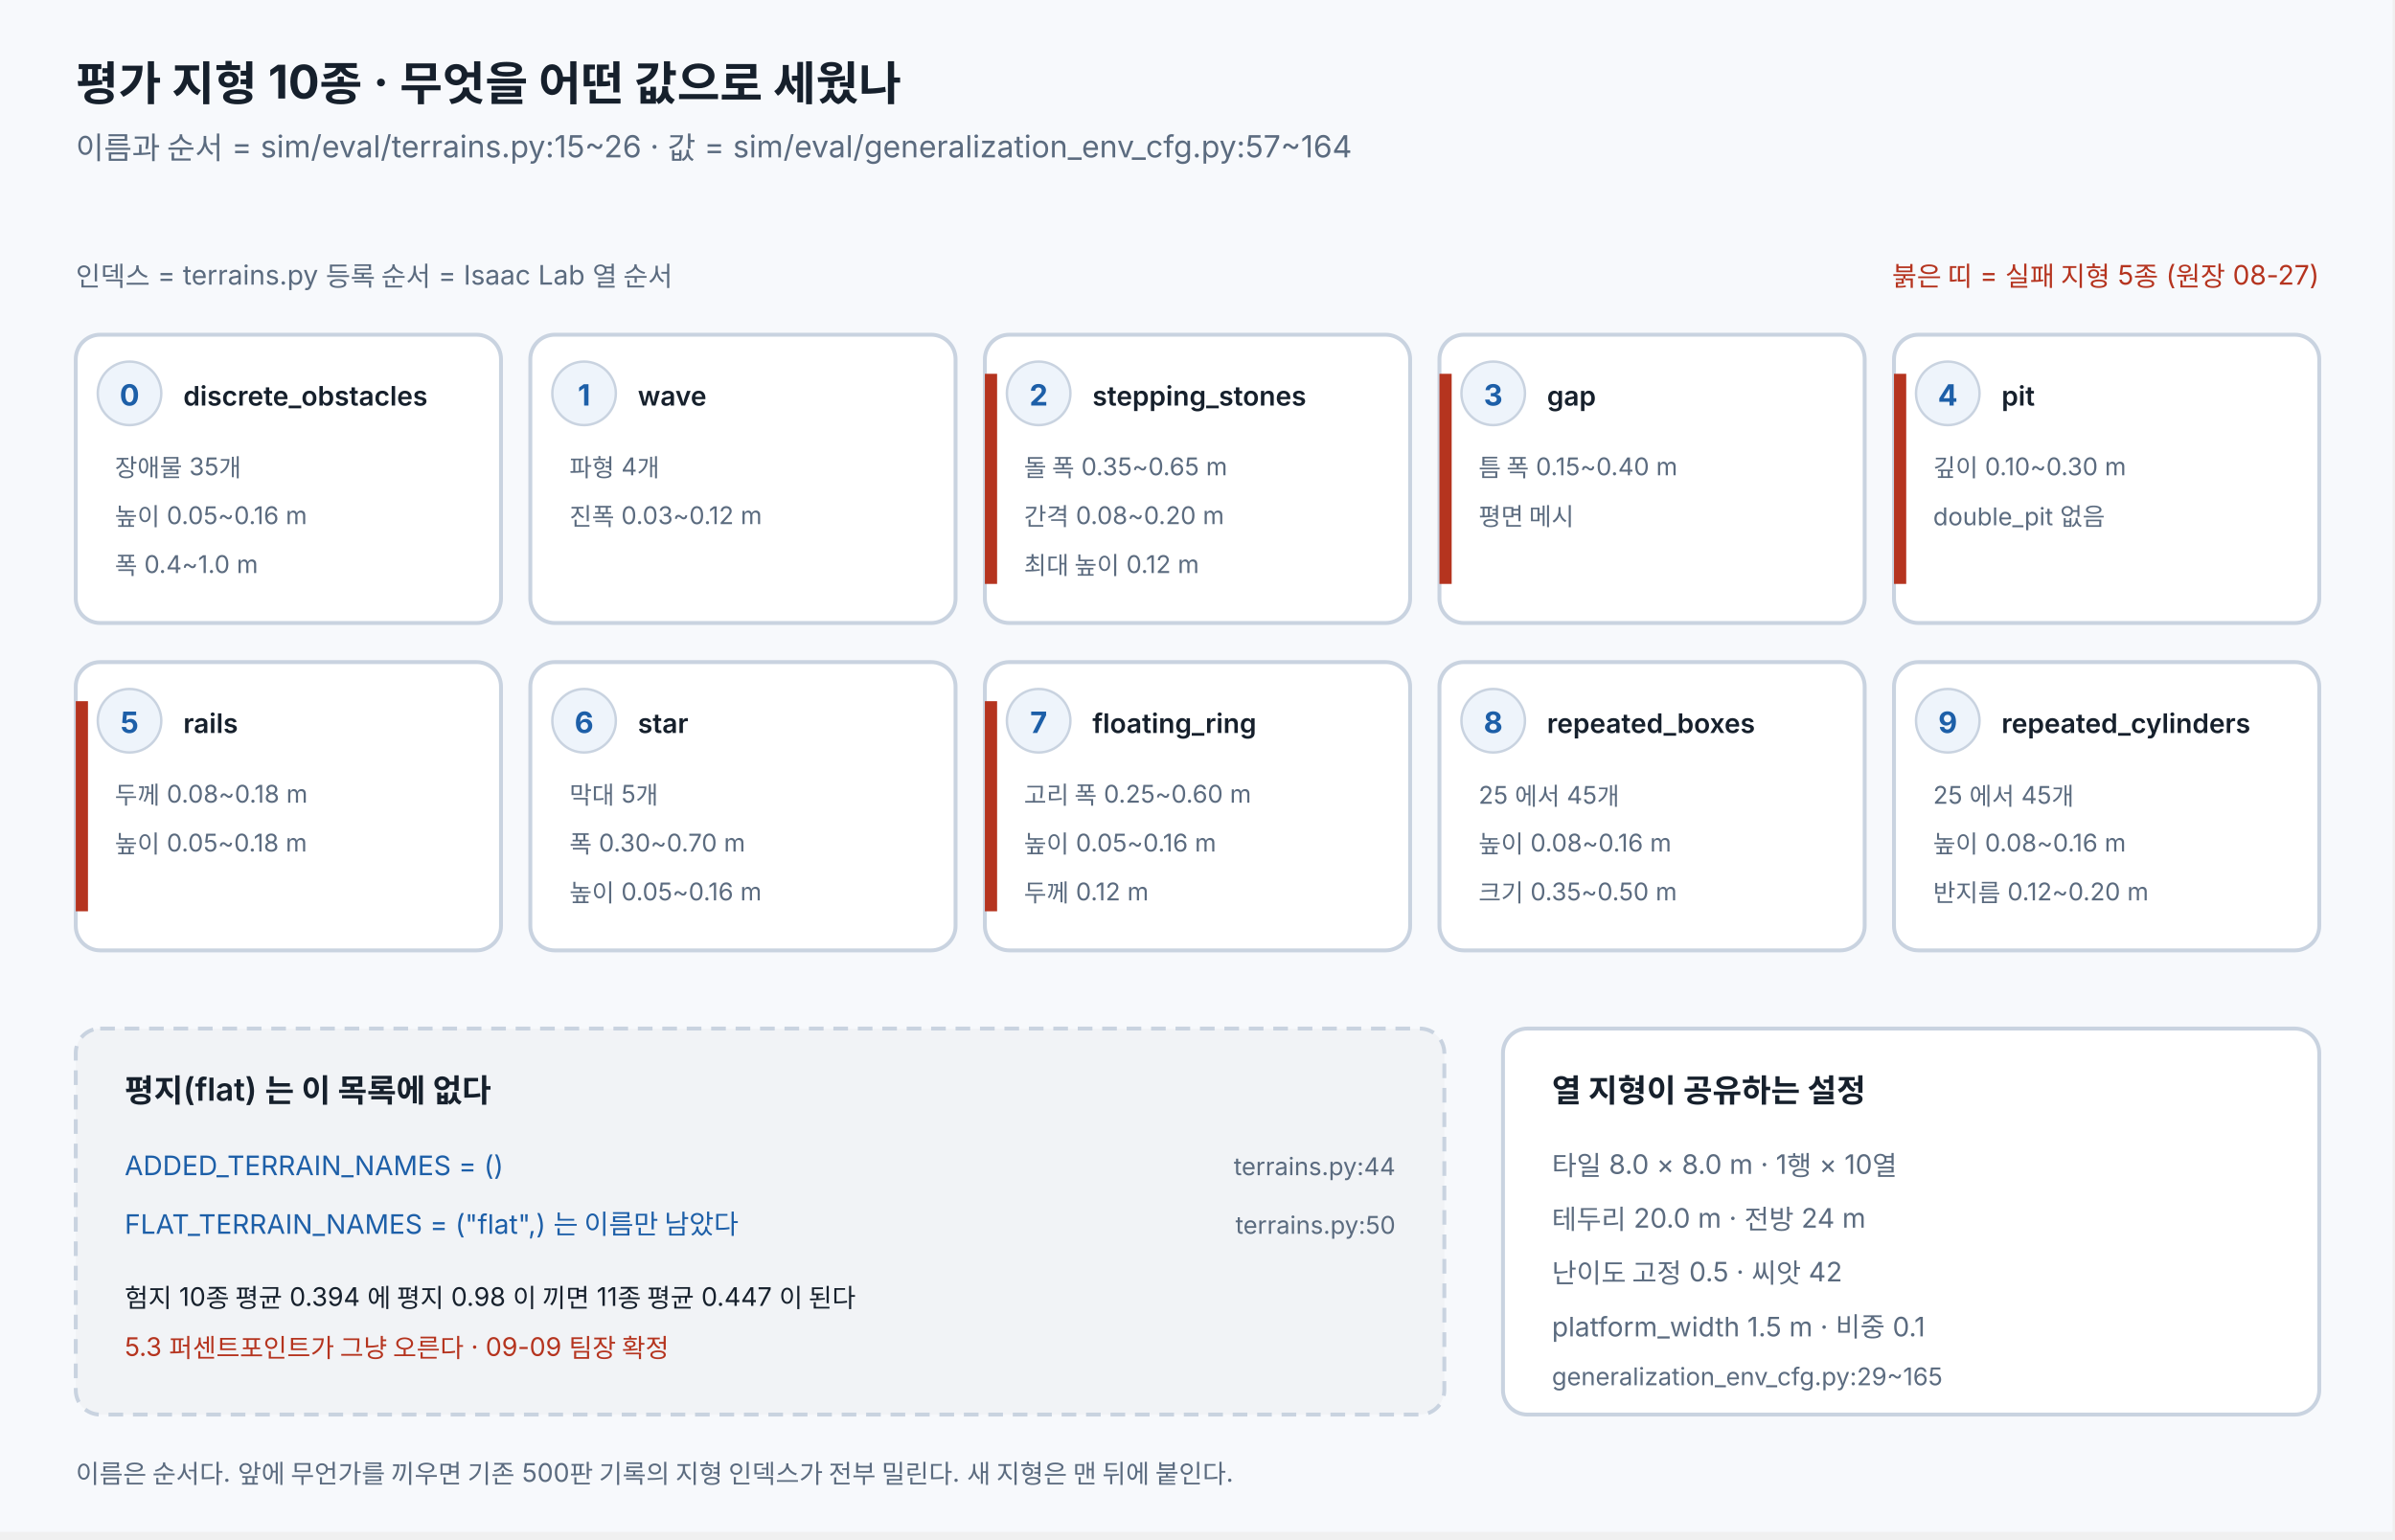
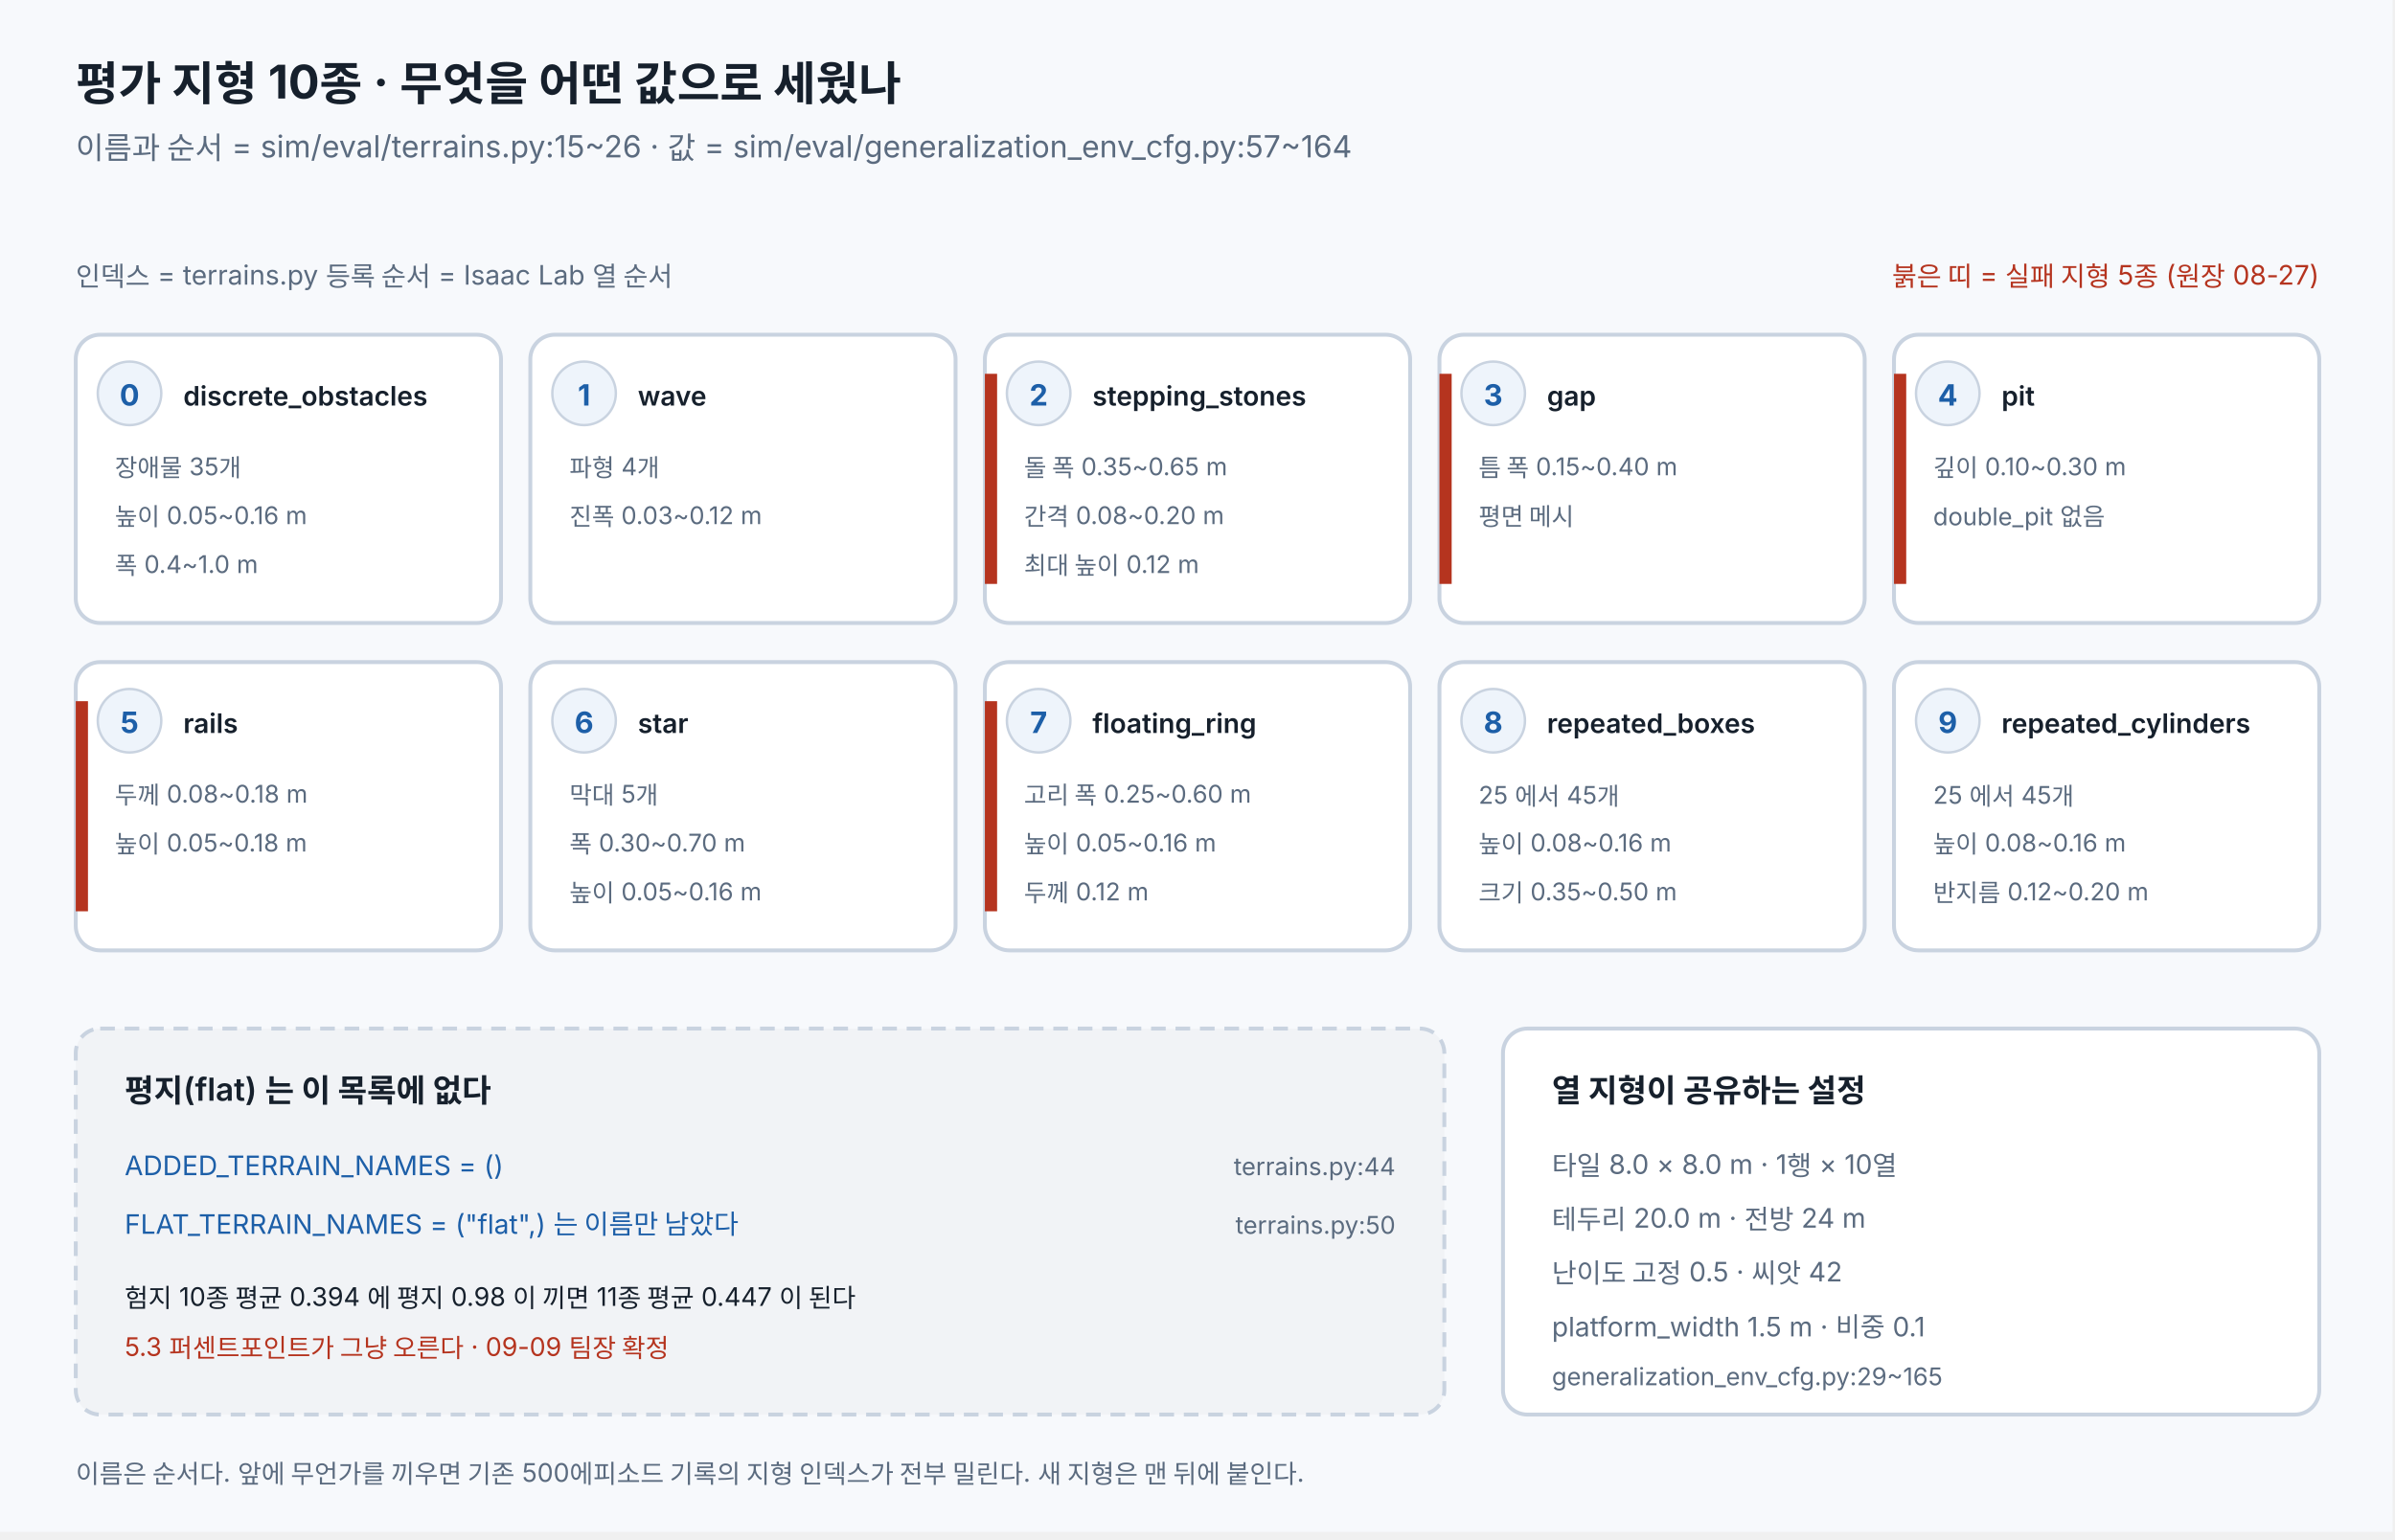
<svg xmlns="http://www.w3.org/2000/svg" viewBox="12 3 958 630" width="980" height="630" font-family="system-ui,-apple-system,Segoe UI,Malgun Gothic,Apple SD Gothic Neo,sans-serif" role="img" aria-label="평가 지형 10종의 구성과 평지 제외">
  <rect x="0" y="0" width="980" height="630" fill="#f7f9fc" />
  <text x="32" y="44" font-size="19" font-weight="700" fill="#16202c">평가 지형 10종 · 무엇을 어떤 값으로 세웠나</text>
  <text x="32" y="68" font-size="12.5" fill="#5b6b7f">이름과 순서 = sim/eval/terrains.py:15~26 · 값 = sim/eval/generalization_env_cfg.py:57~164</text>
  <text x="32" y="120" font-size="11" fill="#5b6b7f">인덱스 = terrains.py 등록 순서 = Isaac Lab 열 순서</text>
  <text x="950" y="120" font-size="11" fill="#b5341f" text-anchor="end">붉은 띠 = 실패 지형 5종 (원장 08-27)</text>
  <rect x="32" y="140" width="174" height="118" rx="10" fill="#ffffff" stroke="#c9d3e0" stroke-width="1.6" />
  <circle cx="54" cy="164" r="13" fill="#eef4fb" stroke="#c9d3e0" stroke-width="1" />
  <text x="54" y="169" font-size="12" font-weight="700" fill="#1d5fa8" text-anchor="middle">0</text>
  <text x="76" y="169" font-size="11" font-weight="600" fill="#16202c">discrete_obstacles</text>
  <text x="48" y="198" font-size="10" fill="#5b6b7f">장애물 35개</text>
  <text x="48" y="218" font-size="10" fill="#5b6b7f">높이 0.05~0.16 m</text>
  <text x="48" y="238" font-size="10" fill="#5b6b7f">폭 0.4~1.0 m</text>
  <rect x="218" y="140" width="174" height="118" rx="10" fill="#ffffff" stroke="#c9d3e0" stroke-width="1.6" />
  <circle cx="240" cy="164" r="13" fill="#eef4fb" stroke="#c9d3e0" stroke-width="1" />
  <text x="240" y="169" font-size="12" font-weight="700" fill="#1d5fa8" text-anchor="middle">1</text>
  <text x="262" y="169" font-size="11" font-weight="600" fill="#16202c">wave</text>
  <text x="234" y="198" font-size="10" fill="#5b6b7f">파형 4개</text>
  <text x="234" y="218" font-size="10" fill="#5b6b7f">진폭 0.03~0.12 m</text>
  <rect x="404" y="140" width="174" height="118" rx="10" fill="#ffffff" stroke="#c9d3e0" stroke-width="1.6" />
  <rect x="404" y="156" width="5" height="86" fill="#b5341f" />
  <circle cx="426" cy="164" r="13" fill="#eef4fb" stroke="#c9d3e0" stroke-width="1" />
  <text x="426" y="169" font-size="12" font-weight="700" fill="#1d5fa8" text-anchor="middle">2</text>
  <text x="448" y="169" font-size="11" font-weight="600" fill="#16202c">stepping_stones</text>
  <text x="420" y="198" font-size="10" fill="#5b6b7f">돌 폭 0.35~0.65 m</text>
  <text x="420" y="218" font-size="10" fill="#5b6b7f">간격 0.08~0.20 m</text>
  <text x="420" y="238" font-size="10" fill="#5b6b7f">최대 높이 0.12 m</text>
  <rect x="590" y="140" width="174" height="118" rx="10" fill="#ffffff" stroke="#c9d3e0" stroke-width="1.6" />
  <rect x="590" y="156" width="5" height="86" fill="#b5341f" />
  <circle cx="612" cy="164" r="13" fill="#eef4fb" stroke="#c9d3e0" stroke-width="1" />
  <text x="612" y="169" font-size="12" font-weight="700" fill="#1d5fa8" text-anchor="middle">3</text>
  <text x="634" y="169" font-size="11" font-weight="600" fill="#16202c">gap</text>
  <text x="606" y="198" font-size="10" fill="#5b6b7f">틈 폭 0.15~0.40 m</text>
  <text x="606" y="218" font-size="10" fill="#5b6b7f">평면 메시</text>
  <rect x="776" y="140" width="174" height="118" rx="10" fill="#ffffff" stroke="#c9d3e0" stroke-width="1.6" />
  <rect x="776" y="156" width="5" height="86" fill="#b5341f" />
  <circle cx="798" cy="164" r="13" fill="#eef4fb" stroke="#c9d3e0" stroke-width="1" />
  <text x="798" y="169" font-size="12" font-weight="700" fill="#1d5fa8" text-anchor="middle">4</text>
  <text x="820" y="169" font-size="11" font-weight="600" fill="#16202c">pit</text>
  <text x="792" y="198" font-size="10" fill="#5b6b7f">깊이 0.10~0.30 m</text>
  <text x="792" y="218" font-size="10" fill="#5b6b7f">double_pit 없음</text>
  <rect x="32" y="274" width="174" height="118" rx="10" fill="#ffffff" stroke="#c9d3e0" stroke-width="1.6" />
  <rect x="32" y="290" width="5" height="86" fill="#b5341f" />
  <circle cx="54" cy="298" r="13" fill="#eef4fb" stroke="#c9d3e0" stroke-width="1" />
  <text x="54" y="303" font-size="12" font-weight="700" fill="#1d5fa8" text-anchor="middle">5</text>
  <text x="76" y="303" font-size="11" font-weight="600" fill="#16202c">rails</text>
  <text x="48" y="332" font-size="10" fill="#5b6b7f">두께 0.08~0.18 m</text>
  <text x="48" y="352" font-size="10" fill="#5b6b7f">높이 0.05~0.18 m</text>
  <rect x="218" y="274" width="174" height="118" rx="10" fill="#ffffff" stroke="#c9d3e0" stroke-width="1.6" />
  <circle cx="240" cy="298" r="13" fill="#eef4fb" stroke="#c9d3e0" stroke-width="1" />
  <text x="240" y="303" font-size="12" font-weight="700" fill="#1d5fa8" text-anchor="middle">6</text>
  <text x="262" y="303" font-size="11" font-weight="600" fill="#16202c">star</text>
  <text x="234" y="332" font-size="10" fill="#5b6b7f">막대 5개</text>
  <text x="234" y="352" font-size="10" fill="#5b6b7f">폭 0.30~0.70 m</text>
  <text x="234" y="372" font-size="10" fill="#5b6b7f">높이 0.05~0.16 m</text>
  <rect x="404" y="274" width="174" height="118" rx="10" fill="#ffffff" stroke="#c9d3e0" stroke-width="1.6" />
  <rect x="404" y="290" width="5" height="86" fill="#b5341f" />
  <circle cx="426" cy="298" r="13" fill="#eef4fb" stroke="#c9d3e0" stroke-width="1" />
  <text x="426" y="303" font-size="12" font-weight="700" fill="#1d5fa8" text-anchor="middle">7</text>
  <text x="448" y="303" font-size="11" font-weight="600" fill="#16202c">floating_ring</text>
  <text x="420" y="332" font-size="10" fill="#5b6b7f">고리 폭 0.25~0.60 m</text>
  <text x="420" y="352" font-size="10" fill="#5b6b7f">높이 0.05~0.16 m</text>
  <text x="420" y="372" font-size="10" fill="#5b6b7f">두께 0.12 m</text>
  <rect x="590" y="274" width="174" height="118" rx="10" fill="#ffffff" stroke="#c9d3e0" stroke-width="1.6" />
  <circle cx="612" cy="298" r="13" fill="#eef4fb" stroke="#c9d3e0" stroke-width="1" />
  <text x="612" y="303" font-size="12" font-weight="700" fill="#1d5fa8" text-anchor="middle">8</text>
  <text x="634" y="303" font-size="11" font-weight="600" fill="#16202c">repeated_boxes</text>
  <text x="606" y="332" font-size="10" fill="#5b6b7f">25 에서 45개</text>
  <text x="606" y="352" font-size="10" fill="#5b6b7f">높이 0.08~0.16 m</text>
  <text x="606" y="372" font-size="10" fill="#5b6b7f">크기 0.35~0.50 m</text>
  <rect x="776" y="274" width="174" height="118" rx="10" fill="#ffffff" stroke="#c9d3e0" stroke-width="1.6" />
  <circle cx="798" cy="298" r="13" fill="#eef4fb" stroke="#c9d3e0" stroke-width="1" />
  <text x="798" y="303" font-size="12" font-weight="700" fill="#1d5fa8" text-anchor="middle">9</text>
  <text x="820" y="303" font-size="11" font-weight="600" fill="#16202c">repeated_cylinders</text>
  <text x="792" y="332" font-size="10" fill="#5b6b7f">25 에서 45개</text>
  <text x="792" y="352" font-size="10" fill="#5b6b7f">높이 0.08~0.16 m</text>
  <text x="792" y="372" font-size="10" fill="#5b6b7f">반지름 0.12~0.20 m</text>
  <rect x="32" y="424" width="560" height="158" rx="10" fill="#f1f3f6" stroke="#c9d3e0" stroke-width="1.6" stroke-dasharray="6 4" />
  <text x="52" y="454" font-size="13" font-weight="600" fill="#16202c">평지(flat) 는 이 목록에 없다</text>
  <text x="52" y="484" font-size="11" fill="#1d5fa8">ADDED_TERRAIN_NAMES = ()</text>
  <text x="572" y="484" font-size="10" fill="#5b6b7f" text-anchor="end">terrains.py:44</text>
  <text x="52" y="508" font-size="11" fill="#1d5fa8">FLAT_TERRAIN_NAMES = ("flat",) 는 이름만 남았다</text>
  <text x="572" y="508" font-size="10" fill="#5b6b7f" text-anchor="end">terrains.py:50</text>
  <text x="52" y="538" font-size="10.5" fill="#16202c">험지 10종 평균 0.394 에 평지 0.98 이 끼면 11종 평균 0.447 이 된다</text>
  <text x="52" y="558" font-size="10.5" fill="#b5341f">5.3 퍼센트포인트가 그냥 오른다 · 09-09 팀장 확정</text>
  <rect x="616" y="424" width="334" height="158" rx="10" fill="#ffffff" stroke="#c9d3e0" stroke-width="1.6" />
  <text x="636" y="454" font-size="13" font-weight="600" fill="#16202c">열 지형이 공유하는 설정</text>
  <text x="636" y="484" font-size="11" fill="#5b6b7f">타일 8.0 × 8.0 m · 1행 × 10열</text>
  <text x="636" y="506" font-size="11" fill="#5b6b7f">테두리 20.0 m · 전방 24 m</text>
  <text x="636" y="528" font-size="11" fill="#5b6b7f">난이도 고정 0.5 · 씨앗 42</text>
  <text x="636" y="550" font-size="11" fill="#5b6b7f">platform_width 1.5 m · 비중 0.1</text>
  <text x="636" y="570" font-size="10" fill="#5b6b7f">generalization_env_cfg.py:29~165</text>
-   <text x="32" y="610" font-size="10.5" fill="#5b6b7f">이름은 순서다. 앞에 무언가를 끼우면 기존 500판 기록의 지형 인덱스가 전부 밀린다. 새 지형은 맨 뒤에 붙인다.</text>
+   <text x="32" y="610" font-size="10.5" fill="#5b6b7f">이름은 순서다. 앞에 무언가를 끼우면 기존 500에피소드 기록의 지형 인덱스가 전부 밀린다. 새 지형은 맨 뒤에 붙인다.</text>
</svg>
